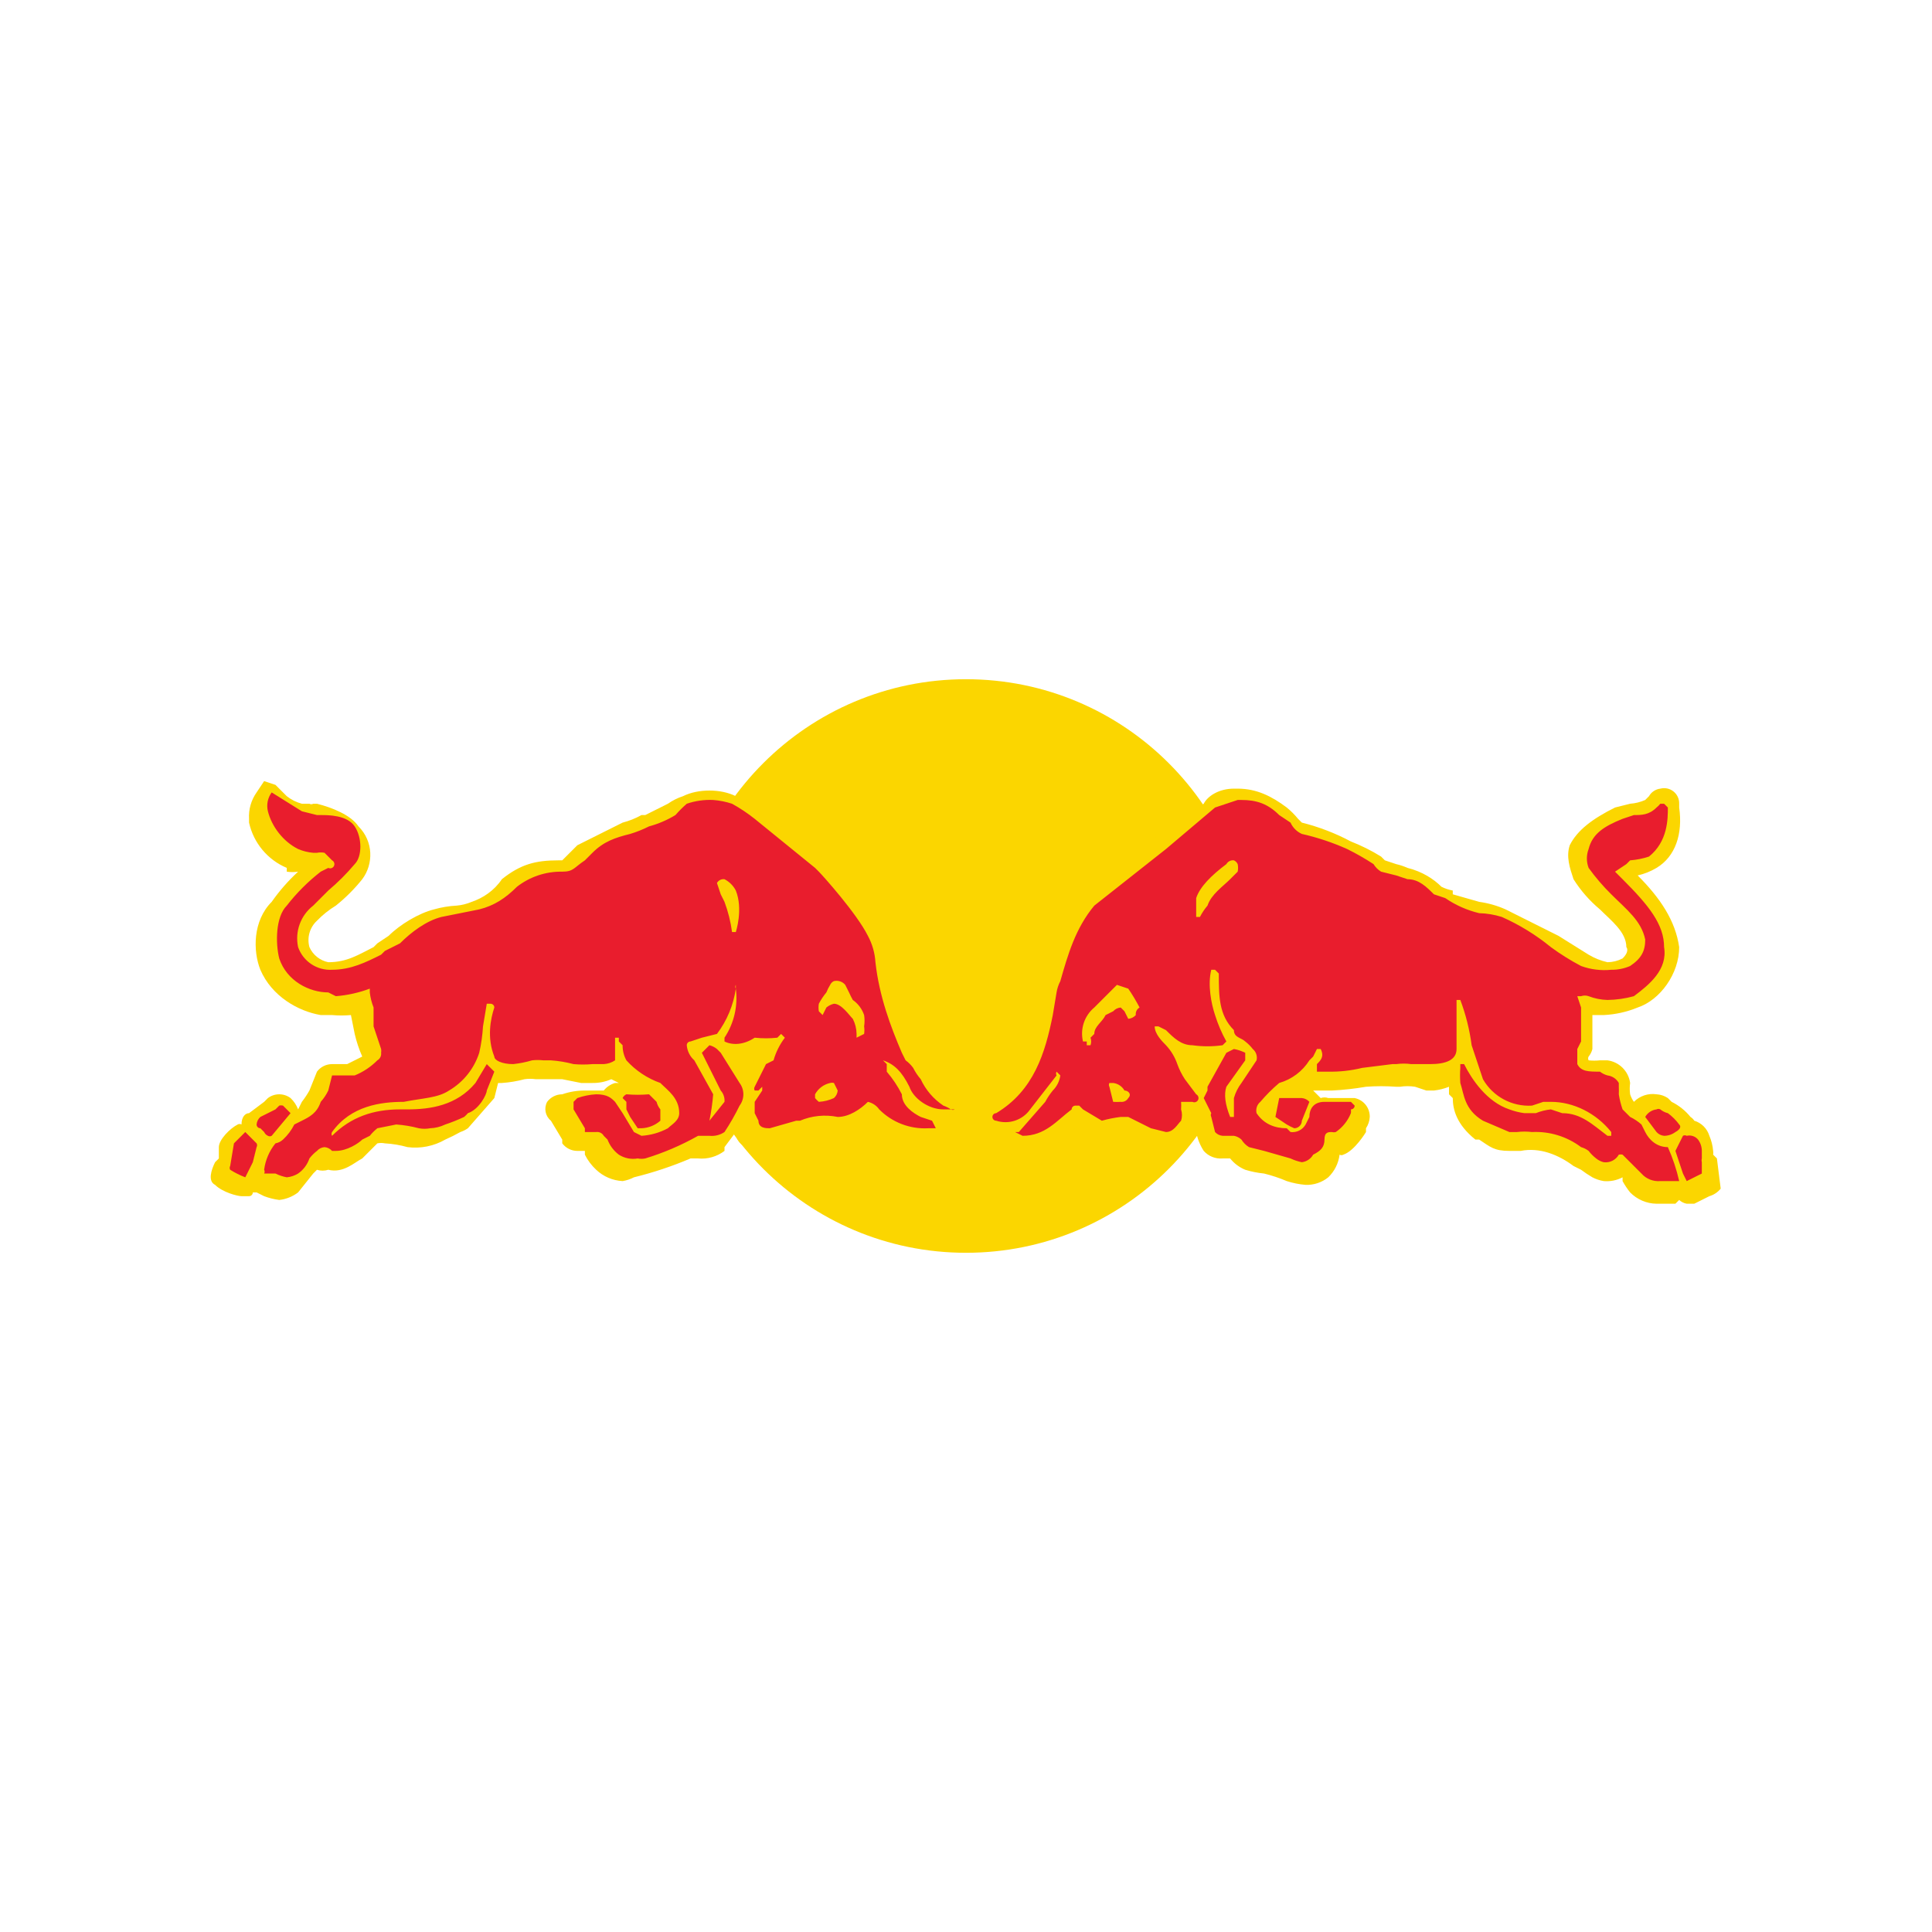
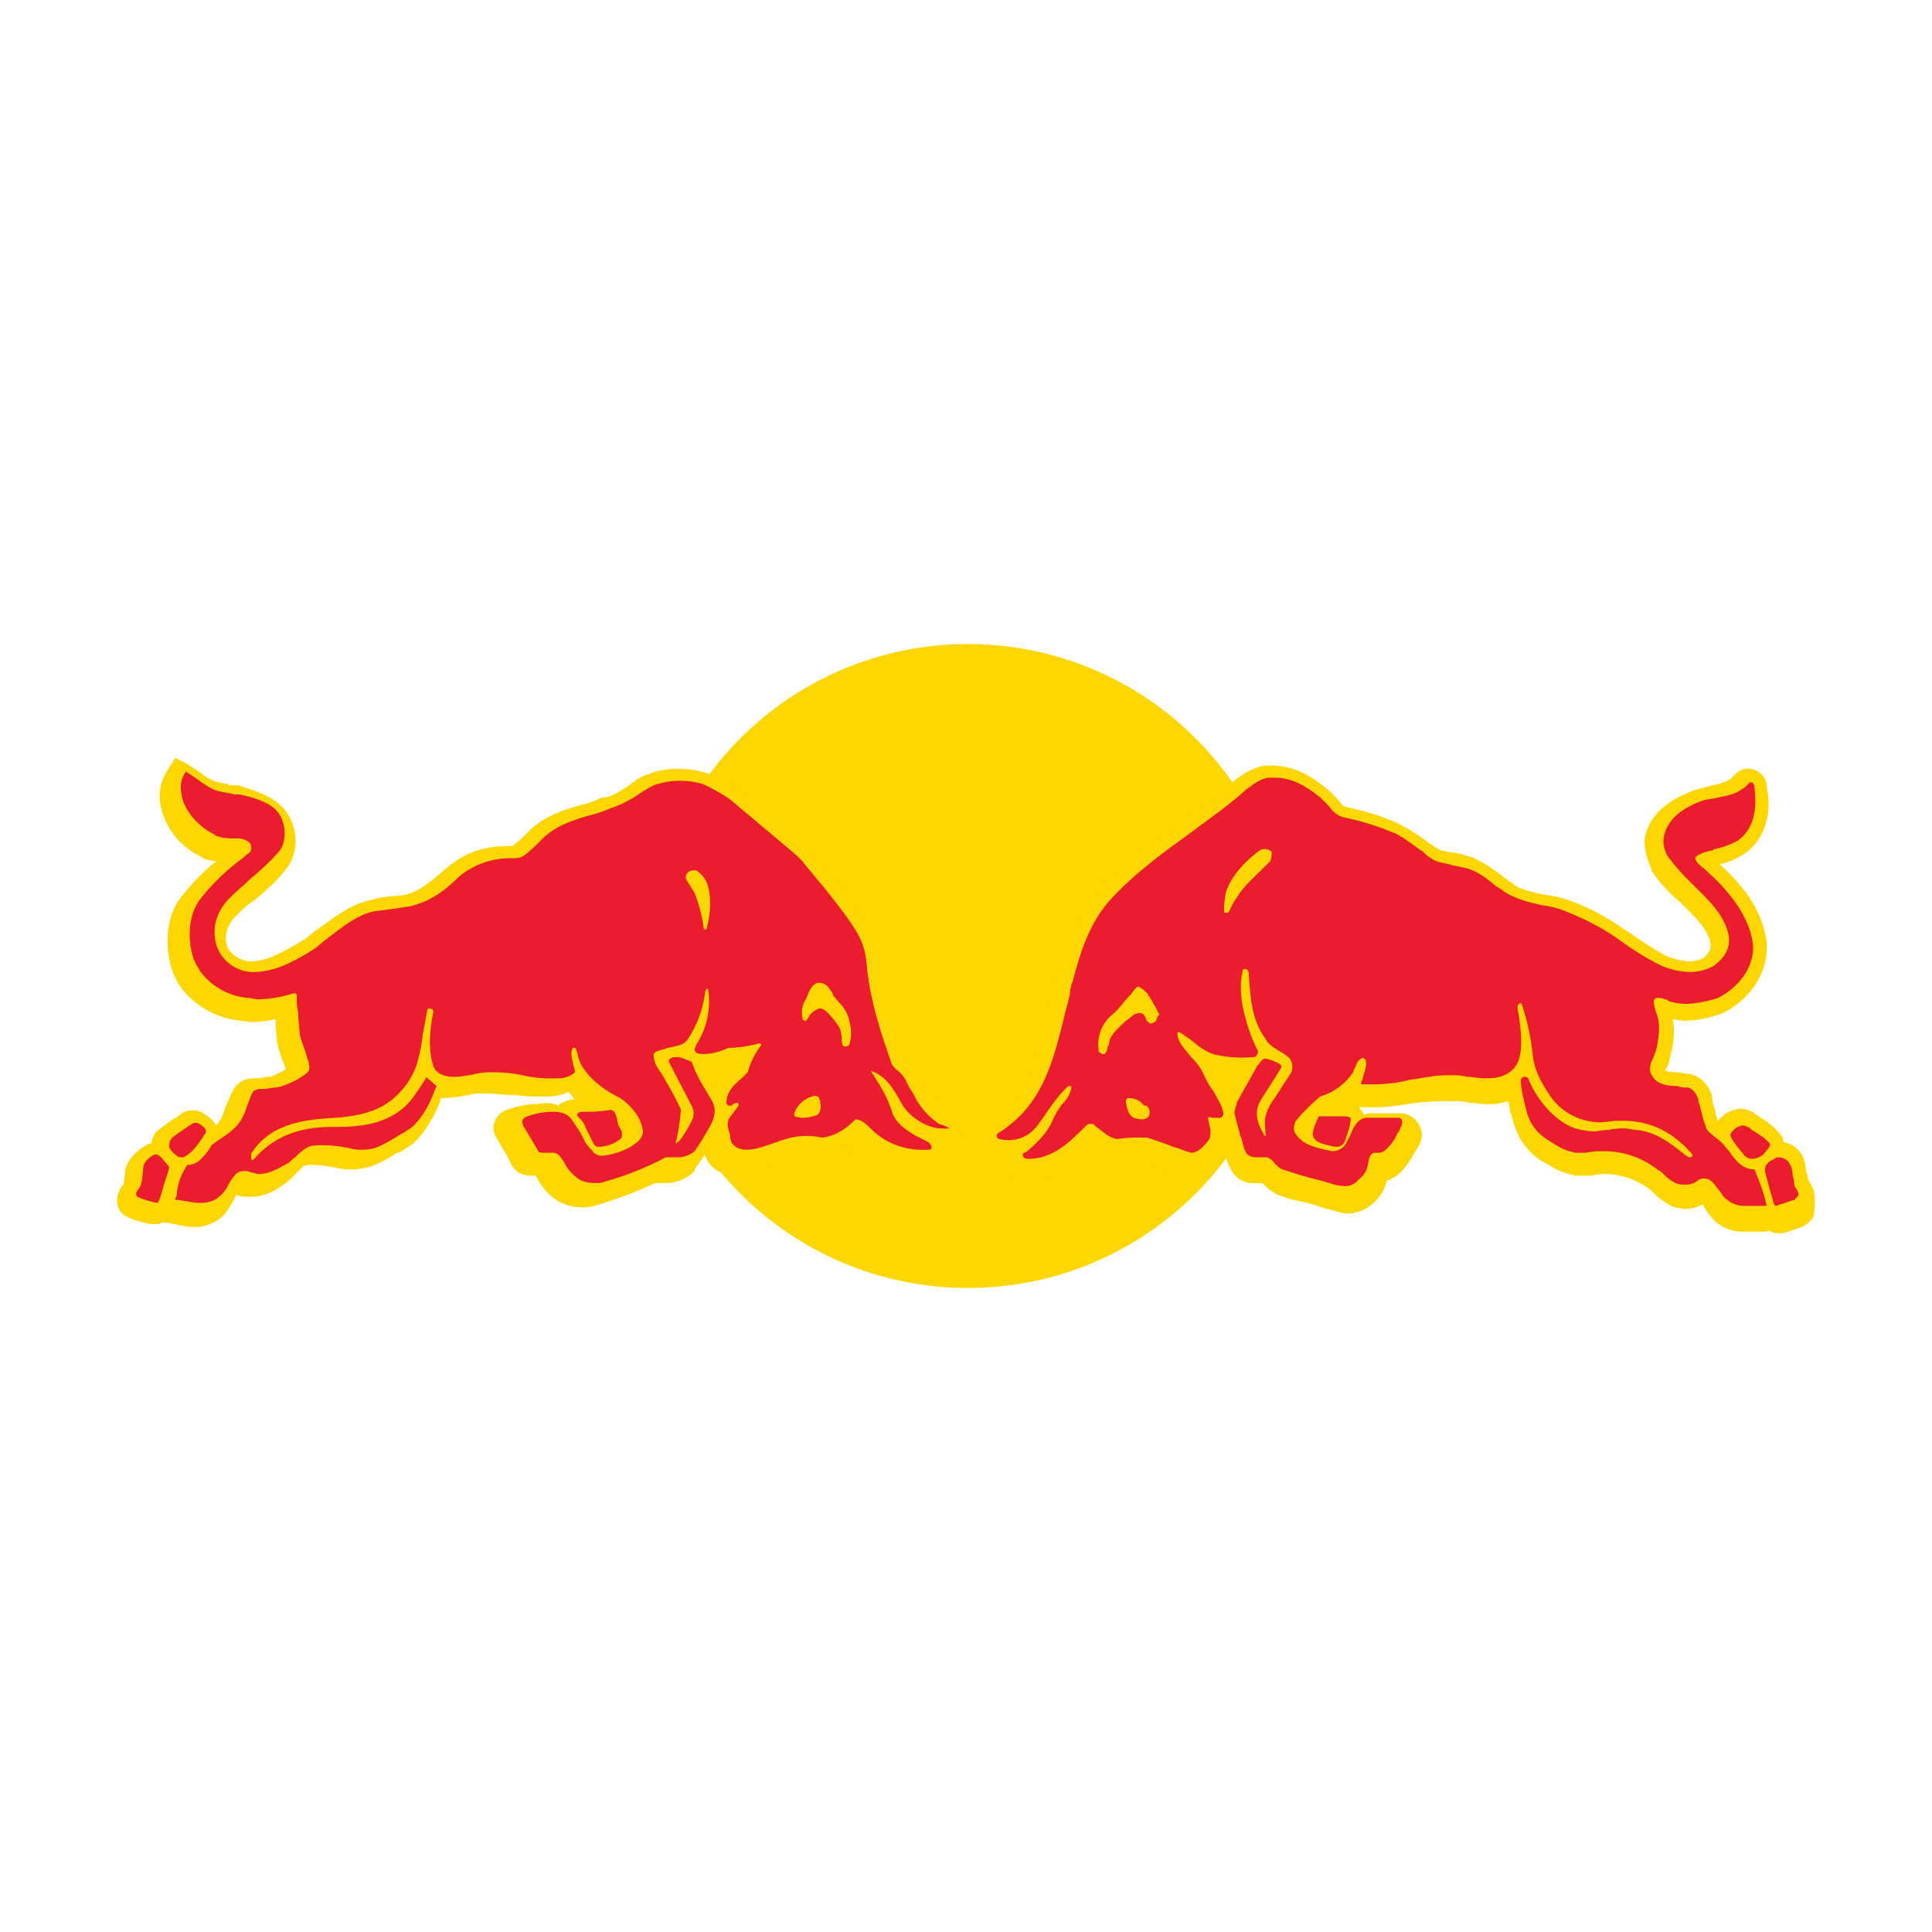
<svg xmlns="http://www.w3.org/2000/svg" width="512" height="512" viewBox="0 0 512 512">
  <defs>
-     <clipPath id="a">
-       <path d="M0 0h512v512H0z" />
+     <clipPath id="b">
+       <rect width="512" height="512" />
    </clipPath>
  </defs>
-   <g clip-path="url(#a)">
-     <path d="M332 256a76 76 0 11-76-76 76 76 0 0176 76" fill="#fbd600" />
-     <g fill="#fbd600">
-       <path d="M455 307l-1-1a3 3 0 000-1 13 13 0 00-1-4 6 6 0 00-4-4 3 3 0 00-1-1 15 15 0 00-5-4l-1-1a6 6 0 00-3-1 7 7 0 00-6 2 7 7 0 01-1-2 11 11 0 010-3 7 7 0 00-6-6h-2a14 14 0 01-3 0 1 1 0 010-1 5 5 0 001-2v-9h3a27 27 0 009-2c6-2 11-9 11-16-1-7-5-13-11-19a17 17 0 005-2c5-3 7-9 6-16v-1a4 4 0 00-5-4 4 4 0 00-3 2l-1 1a12 12 0 01-4 1l-4 1c-6 3-10 6-12 10-1 3 0 6 1 9a34 34 0 007 8c3 3 7 6 7 10 0 0 1 1-1 3a9 9 0 01-4 1 17 17 0 01-5-2l-8-5-14-7a26 26 0 00-7-2l-7-2v-1a11 11 0 01-3-1c-2-2-5-4-9-5a16 16 0 00-3-1l-3-1-1-1a49 49 0 00-8-4 57 57 0 00-13-5l-1-1a21 21 0 00-3-3c-4-3-8-5-13-5h-1c-4 0-7 2-8 4l-13 9-19 16c-6 7-8 15-10 22a10 10 0 00-1 3l-1 6c-3 9-5 18-14 24a5 5 0 00-2 4 6 6 0 003 4 8 8 0 003 1 3 3 0 001 3 5 5 0 004 1c6 0 11-3 15-7 1 1 3 3 5 3h2a18 18 0 016 0l5 2 5 1v1h1c4 0 6-4 7-5v-1l1-1v1a14 14 0 002 5 6 6 0 005 2h2a10 10 0 004 3 26 26 0 005 1 39 39 0 016 2 22 22 0 005 1 9 9 0 006-2 10 10 0 003-6 1 1 0 001 0c3-1 6-6 6-6v-1a6 6 0 001-3 5 5 0 00-4-5h-7a3 3 0 00-2 0l-2-2h5a74 74 0 009-1 55 55 0 018 0h1a13 13 0 014 0l3 1h2a15 15 0 004-1v2l1 1c0 3 1 7 6 11h1c3 2 4 3 8 3h3c5-1 10 1 14 4l2 1a31 31 0 003 2 10 10 0 003 1 9 9 0 005-1v1a20 20 0 002 3 10 10 0 007 3h5l1-1a4 4 0 002 1h2l4-2a6 6 0 003-2l-1-8zm-137-22v-1a21 21 0 01-2-2h4zM254 291l-2-1-5-6-2-3a17 17 0 00-2-2l-1-1c-2-7-5-14-6-23l-2-8-14-17-1-2-17-13v-1a24 24 0 00-7-3c-4-2-10-2-14 0a15 15 0 00-4 2l-6 3h-1a21 21 0 01-5 2l-12 6-2 2-2 2h-1c-6 0-10 1-15 5-2 3-5 5-8 6a13 13 0 01-4 1 27 27 0 00-6 1c-4 1-9 4-12 7l-3 2-1 1c-4 2-7 4-12 4a7 7 0 01-5-4 7 7 0 012-7 25 25 0 015-4 45 45 0 007-7c3-4 3-10-1-14-2-3-7-5-11-6h-1a1 1 0 01-1 0h-2a11 11 0 01-4-2l-3-3-3-1-2 3a11 11 0 00-2 7v1a17 17 0 0010 12v1a10 10 0 003 0 50 50 0 00-7 8c-5 5-5 13-3 18 3 7 10 11 16 12h3a28 28 0 005 0l1 5a34 34 0 002 6l-4 2h-4a5 5 0 00-4 2l-2 5a25 25 0 01-2 3l-1 2a8 8 0 00-2-3 5 5 0 00-6 0l-1 1-4 3c-1 0-2 1-2 3a1 1 0 00-1 0c-2 1-5 4-5 6v3l-1 1c-1 2-2 5 0 6 2 2 6 3 7 3h2a1 1 0 001-1h1l2 1a18 18 0 004 1 10 10 0 005-2l4-5 1-1a5 5 0 003 0c4 1 7-2 9-3l2-2 2-2a5 5 0 012 0 28 28 0 016 1 16 16 0 0010-2 46 46 0 004-2 8 8 0 002-1l7-8 1-4h1a31 31 0 006-1 11 11 0 013 0h7l5 1h3a12 12 0 005-1l2 1h-1a6 6 0 00-3 2h-5a18 18 0 00-6 1 5 5 0 00-4 2 4 4 0 001 5l3 5v1a5 5 0 004 2h2v1a14 14 0 003 4 11 11 0 007 3 10 10 0 003-1 98 98 0 0015-5h2a10 10 0 007-2v-1l3-4v1c1 3 4 4 7 4a20 20 0 008-2h1a14 14 0 018-1h1a16 16 0 008-3 20 20 0 0016 6h2a5 5 0 003-4v-1a1 1 0 001 0 5 5 0 004-4c2-2 2-4 0-5zm-54-10a32 32 0 00-4 4 21 21 0 01-1-3 18 18 0 005-2v1z" />
-     </g>
-     <g fill="#e91d2d">
-       <path d="M65 300l-3 3-1 6a1 1 0 000 1 23 23 0 004 2l2-4 1-4a1 1 0 000-1l-3-3zm5 0a2 2 0 001 1 1 1 0 001 0l5-6-2-2a2 2 0 00-1 0l-1 1-4 2a3 3 0 00-1 2 1 1 0 001 1l1 1zm182-6a9 9 0 00-2-1 17 17 0 01-6-7 15 15 0 01-2-3 9 9 0 00-2-2l-1-2c-3-7-6-15-7-24a17 17 0 00-2-7c-3-6-12-16-13-17l-1-1-16-13a43 43 0 00-6-4 21 21 0 00-5-1 19 19 0 00-7 1 31 31 0 00-3 3 27 27 0 01-7 3 31 31 0 01-5 2c-4 1-7 2-10 5l-2 2c-3 2-3 3-6 3a19 19 0 00-12 4c-3 3-6 5-10 6l-5 1-5 1c-4 1-8 4-11 7l-4 2-1 1c-4 2-8 4-13 4a9 9 0 01-9-6 11 11 0 014-11l4-4a59 59 0 007-7c2-2 2-7 0-10s-7-3-9-3h-1l-4-1-8-5a6 6 0 00-1 5c1 4 4 8 8 10a13 13 0 004 1h1a5 5 0 012 0l2 2a1 1 0 01-1 2l-2 1a51 51 0 00-9 9c-3 3-3 10-2 14 2 6 8 9 13 9l2 1a33 33 0 009-2v1a16 16 0 001 4v5l2 6a3 3 0 010 1 2 2 0 01-1 2 18 18 0 01-6 4h-5-1l-1 4a13 13 0 01-2 3c-1 3-3 4-5 5l-2 1a14 14 0 01-3 4 4 4 0 01-2 1 14 14 0 00-3 7 1 1 0 010 1h3a12 12 0 003 1 7 7 0 003-1 8 8 0 003-4 11 11 0 012-2 3 3 0 012-1 3 3 0 012 1h1c3 0 6-2 7-3l2-1a13 13 0 012-2l5-1a32 32 0 016 1 8 8 0 003 0 10 10 0 004-1 46 46 0 005-2 8 8 0 001-1c3-1 5-5 5-6l2-5-2-2-3 5c-5 6-12 7-18 7h-2c-7 0-13 2-18 7 0 1 0 1 0 0a1 1 0 010-1c5-7 13-8 19-8 5-1 9-1 12-3a18 18 0 008-10 42 42 0 001-7l1-6h1a1 1 0 011 1c-1 3-2 8 0 13 0 1 2 2 5 2a28 28 0 005-1 13 13 0 013 0h2a32 32 0 016 1 28 28 0 005 0h3a6 6 0 003-1v-2-4h1v1l1 1a8 8 0 001 4 22 22 0 009 6c2 2 5 4 5 8 0 2-2 3-3 4a17 17 0 01-7 2l-2-1-3-5-2-3c-1-1-2-2-5-2a18 18 0 00-5 1l-1 1v2l3 5v1h3a2 2 0 012 1l1 1a9 9 0 003 4 7 7 0 005 1 5 5 0 002 0 70 70 0 0014-6h3a6 6 0 004-1 62 62 0 004-7 5 5 0 000-6l-5-8-1-1a5 5 0 00-2-1l-2 2 5 10a4 4 0 011 3l-4 5v1-1a58 58 0 001-7l-5-9a6 6 0 01-2-4 1 1 0 011-1l3-1 4-1a26 26 0 005-12 1 1 0 010-1v1a19 19 0 01-3 13v1c2 1 5 1 8-1a28 28 0 006 0l1-1 1 1a18 18 0 00-3 6l-2 1-3 6a1 1 0 000 1h1l1-1v1l-2 3v3l1 2c0 2 2 2 3 2l7-2h1a17 17 0 0110-1c3 0 6-2 8-4a5 5 0 013 2 17 17 0 0013 5h2l-1-2-3-1c-2-1-5-3-5-6a30 30 0 00-4-6v-2l-1-1c3 1 5 3 7 7 1 3 5 6 9 6h2a1 1 0 001 0h-1zm-57-47h-1a37 37 0 00-2-8l-1-2-1-3a2 2 0 012-1 7 7 0 013 3c2 5 0 11 0 11zm27 42a3 3 0 01-1 2 11 11 0 01-4 1 7 7 0 01-1-1v-1a6 6 0 014-3 2 2 0 011 0l1 2zm7-17a7 7 0 010 2l-2 1v-1a9 9 0 00-1-4c-1-1-3-4-5-4a5 5 0 00-2 1l-1 2-1-1a6 6 0 010-2 17 17 0 012-3 12 12 0 011-2 2 2 0 011-1 3 3 0 013 1l1 2a26 26 0 001 2 8 8 0 013 4 10 10 0 010 3zm-63 22l1 2 2 3h1a8 8 0 005-2v-2-1a5 5 0 01-1-2l-2-2a35 35 0 01-6 0 2 2 0 00-1 1l1 1v2zM451 308a2 2 0 010-1v-2a5 5 0 00-1-3 3 3 0 00-3-1 1 1 0 00-1 0l-2 4 2 6 1 2 4-2v-3zm-6-10a14 14 0 00-3-3 5 5 0 01-2-1 1 1 0 00-1 0 4 4 0 00-3 2l3 4a3 3 0 002 1 5 5 0 003-1s2-1 1-2zm-100-7h-6l-1 5 3 2a15 15 0 002 1 2 2 0 002-2l2-5a3 3 0 00-2-1zm97 13c-3 0-5-2-6-4l-1-2a13 13 0 00-3-2l-2-2a22 22 0 01-1-4 23 23 0 000-2v-1a4 4 0 00-3-2 6 6 0 01-2-1c-3 0-5 0-6-2v-4l1-2v-8-1l-1-3h1a3 3 0 012 0 15 15 0 005 1 28 28 0 007-1c4-3 9-7 8-13 0-6-4-11-11-18l-2-2 3-2 1-1a21 21 0 005-1c5-4 5-10 5-13l-1-1h-1a6 6 0 01-1 1c-2 2-4 2-6 2l-3 1c-5 2-8 4-9 8a7 7 0 000 5 55 55 0 006 7c4 4 8 7 9 12 0 3-1 5-4 7a12 12 0 01-5 1 18 18 0 01-8-1 63 63 0 01-8-5 57 57 0 00-13-8 22 22 0 00-6-1 27 27 0 01-9-4l-3-1c-2-2-4-4-7-4l-3-1-4-1a6 6 0 01-2-2 67 67 0 00-7-4 64 64 0 00-12-4 6 6 0 01-3-3l-3-2c-3-3-6-4-10-4h-1l-6 2-13 11-19 15c-5 6-7 13-9 20a10 10 0 00-1 3l-1 6c-2 10-5 20-15 26a1 1 0 000 2 8 8 0 009-3l7-9a1 1 0 010-1l1 1a7 7 0 01-2 4 19 19 0 00-2 3l-7 8h-1l2 1c6 0 9-4 13-7a1 1 0 011-1h1l1 1 5 3a33 33 0 015-1h2l6 3 4 1c2 0 3-2 4-3a5 5 0 000-3 15 15 0 000-2h3a1 1 0 001-2l-3-4a19 19 0 01-2-4 14 14 0 00-3-5c-1-1-3-3-3-5h1l2 1c2 2 4 4 7 4a29 29 0 008 0l1-1a37 37 0 01-3-7c-1-3-2-8-1-12h1l1 1c0 6 0 11 4 15 0 2 2 2 3 3a11 11 0 012 2 3 3 0 011 3l-4 6a12 12 0 00-2 4v5h-1q-2-5-1-8l5-7v-2a11 11 0 00-3-1l-2 1-5 9v1l-1 2 2 4a1 1 0 000 1l1 4a3 3 0 002 1h3a4 4 0 012 1 6 6 0 002 2l4 1 7 2a13 13 0 003 1 4 4 0 003-2c2-1 3-2 3-4s1-2 2-2a2 2 0 001 0 11 11 0 004-5 3 3 0 000-1 1 1 0 001-1l-1-1h-7c-3 0-4 2-4 4l-1 2a4 4 0 01-4 2l-1-1c-3 0-6-1-8-4a3 3 0 011-3 43 43 0 015-5 14 14 0 008-6l1-1 1-2h1c1 2 0 3-1 4v2h3a35 35 0 009-1l8-1h1a15 15 0 014 0h5c4 0 7-1 7-4v-12-1h1a54 54 0 013 12l3 9a14 14 0 0013 7l3-1h2c6 0 12 3 16 8v1h-1c-4-3-7-6-12-6l-3-1a15 15 0 00-4 1h-3a18 18 0 01-4-1c-6-2-10-8-12-12h-1v1a26 26 0 000 4c1 3 1 7 6 10l7 3h2a17 17 0 014 0 20 20 0 0113 4 6 6 0 012 1 11 11 0 002 2 5 5 0 002 1 4 4 0 004-2 2 2 0 011 0l3 3 2 2a6 6 0 005 2h5a48 48 0 00-3-9zm-143-13a2 2 0 01-2 1 16 16 0 01-2 0l-1-4a1 1 0 010-1h1a4 4 0 013 2c1 0 2 1 1 2zm2-22a3 3 0 01-2 1l-1-2-1-1a3 3 0 00-2 1l-2 1c-1 2-3 3-3 5l-1 1a3 3 0 010 2h-1v-1h-1a9 9 0 013-9l4-4 2-2 3 1a49 49 0 013 5 2 2 0 00-1 2zm27-38l-2 2c-2 2-5 4-6 7a15 15 0 00-2 3h-1v-5c1-3 4-6 8-9a2 2 0 012-1 2 2 0 011 1 5 5 0 010 2z" />
+   <g id="a" clip-path="url(#b)">
+     <g transform="translate(-129.061 118.284)">
+       <g transform="translate(160.061 52.4)">
+         <path d="M365.533,137.716A85.316,85.316,0,1,1,280.216,52.4a85.316,85.316,0,0,1,85.316,85.316" transform="translate(-54.697 -52.4)" fill="#fbd600" />
+         <g transform="translate(0 30.183)">
+           <path d="M436.932,170.667h0c0-.4-.4-.4-.4-.8a3.042,3.042,0,0,0-.4-1.61h0a14.3,14.3,0,0,0-.8-4.024,6.85,6.85,0,0,0-5.232-4.024,3.074,3.074,0,0,0-.8-2.012,17.038,17.038,0,0,0-5.232-4.427c-.4-.4-.8-.8-1.207-.8l-.4-.4a6.491,6.491,0,0,0-3.622-1.207,7.642,7.642,0,0,0-6.036,3.22,7.461,7.461,0,0,1-.8-2.817,12.441,12.441,0,0,1-.8-3.22h0v-.4c-.4-1.61-2.012-5.232-6.037-6.037-1.207,0-2.415-.4-3.219-.4a15.226,15.226,0,0,1-3.219-.4,1.246,1.246,0,0,1,.4-.8,5.72,5.72,0,0,0,.8-2.415c.8-2.817,1.61-6.841.8-10.463.8,0,2.012.4,3.219.4A29.854,29.854,0,0,0,413.994,126h0c6.036-2.817,12.073-9.658,11.671-18.11v-.4c-.8-7.244-4.829-14.085-12.476-20.927a18.972,18.972,0,0,0,6.037-2.415c5.634-3.622,8.049-10.463,6.439-18.11v-.4a5.016,5.016,0,0,0-4.829-4.427,4.57,4.57,0,0,0-3.219,1.207l-.4.4-1.207,1.207a13.577,13.577,0,0,1-4.829,1.61c-1.207.4-2.817.8-4.427,1.207-6.841,2.415-11.268,6.037-12.878,10.866-1.207,2.817-.4,6.439,1.207,10.061v.4a38.3,38.3,0,0,0,7.646,8.451c3.622,3.622,7.244,6.841,8.049,10.866,0,.8.4,2.012-2.012,4.024a9.611,9.611,0,0,1-3.622.8,18.942,18.942,0,0,1-6.439-1.61h0c-2.817-1.61-6.037-3.622-8.854-5.634-4.829-3.22-9.658-6.439-15.293-8.451a29.519,29.519,0,0,0-8.049-2.012c-3.219-.8-6.036-1.207-8.049-2.817l-.4-.4a12.231,12.231,0,0,1-2.817-2.012c-2.817-2.012-6.037-4.427-9.658-5.232a17.71,17.71,0,0,0-4.024-.8c-1.61-.4-2.415-.4-2.817-.8-.8-.4-1.207-.8-2.012-1.207h0a55.279,55.279,0,0,0-8.049-5.232c-4.829-2.415-9.658-3.622-14.89-4.829-.4,0-.8-.8-1.61-1.61a23.852,23.852,0,0,0-3.22-3.219c-4.024-3.219-8.451-6.037-14.488-6.037h-1.61c-3.622.4-6.841,2.817-8.854,4.427-4.427,4.024-9.256,7.244-14.085,10.866-7.244,5.232-14.89,10.866-21.329,18.11-6.841,7.244-9.256,16.1-11.671,23.744a11.751,11.751,0,0,0-.8,3.622c-.4,2.012-1.207,4.427-1.61,6.439-2.817,10.866-5.232,21.329-15.293,27.768A5.737,5.737,0,0,0,216.8,160.2a6.231,6.231,0,0,0,3.22,4.427,8.658,8.658,0,0,0,4.024.8,3.654,3.654,0,0,0,1.207,2.817,5.741,5.741,0,0,0,4.427,2.012h0c6.841,0,12.073-4.024,16.1-8.049,1.61,1.207,3.622,2.817,6.037,3.22h1.61a20.174,20.174,0,0,1,6.841-.4c2.012.8,4.024,1.61,6.439,2.415,1.61.4,3.219,1.207,4.829,1.61l.8.4h.8c4.427,0,7.244-4.024,8.049-5.634v-.8c0-.4.4-.8.4-1.207h0l.4.8a15.88,15.88,0,0,0,2.415,6.037,6.489,6.489,0,0,0,5.232,2.415h2.415l.4.4a11.489,11.489,0,0,0,4.024,2.817,29.643,29.643,0,0,0,5.634,1.61,43.974,43.974,0,0,1,6.841,2.012h.4c1.61.4,3.622,1.207,5.232,1.207a10.377,10.377,0,0,0,6.439-2.415,11.465,11.465,0,0,0,4.024-6.439,1.479,1.479,0,0,0,1.207-.4c3.219-1.207,6.036-6.841,6.036-6.841.4-.4.4-.8.8-1.207a6.491,6.491,0,0,0,1.207-3.622,6.009,6.009,0,0,0-5.232-5.634h-8.049a3.628,3.628,0,0,0-2.012.4h0c-.4-.4-.8-1.61-1.61-2.012h5.232c3.622,0,7.244-.8,10.463-1.207a62.313,62.313,0,0,1,8.854-.4h.8a15.1,15.1,0,0,1,4.024.4c1.207,0,2.817.4,4.427.4h1.61a17.117,17.117,0,0,0,4.427-.8c0,.8.4,1.61.4,2.817l.4.8c.8,3.219,2.012,8.049,7.646,12.073l.8.4c2.817,1.61,4.427,2.817,8.451,3.622h4.427c5.232-1.207,10.866.4,15.293,3.622l.4.4,1.207,1.207a34.8,34.8,0,0,0,4.024,2.817,11.75,11.75,0,0,0,3.622.8h0a10.225,10.225,0,0,0,4.829-1.207h0c0,.4.4.4.4.8a22.114,22.114,0,0,0,2.817,3.622,10.687,10.687,0,0,0,7.646,2.817h5.232c.8,0,1.207,0,1.207-.4a4.958,4.958,0,0,0,2.817.8h1.207l4.829-1.61a7.158,7.158,0,0,0,3.219-2.817c.8-5.634,0-7.646-1.207-9.256ZM283.6,146.521l-.4-.4c0-.4-.4-.4-.4-.8a23.081,23.081,0,0,1-1.61-2.817c1.61,0,2.817.4,4.427.4Z" transform="translate(11.536 -58.388)" fill="#fbd600" />
+           <path d="M382.764,154.472l-2.415-1.207c-2.012-1.207-3.622-3.622-5.232-6.439L372.7,143.2a18.594,18.594,0,0,0-2.817-2.817l-.4-.4c-2.817-7.646-5.634-16.5-6.439-25.756,0-2.415-1.61-6.439-3.219-9.256h0c-4.427-7.244-14.488-18.914-15.293-19.719l-1.207-1.207-.4-.4-18.11-14.89-.4-.4a27.3,27.3,0,0,0-8.049-4.427c-4.829-1.61-11.268-1.61-15.695.4h-.4a16.619,16.619,0,0,0-4.427,2.817c-2.012,1.207-4.024,2.817-6.439,3.219h-.8a23.268,23.268,0,0,1-5.634,2.012c-4.427,1.207-9.256,2.817-13.28,6.439l-2.415,2.415c-.8.8-2.012,1.61-2.415,2.012h-.8c-6.841,0-11.671,1.61-16.9,6.037h0c-3.219,2.817-6.036,5.232-9.256,6.439a15.01,15.01,0,0,1-4.829.8h0a30.5,30.5,0,0,0-6.439,1.207c-5.232,1.207-10.061,5.232-14.085,8.049-1.61,1.207-2.817,2.415-3.219,2.415-.4.4-.8.4-1.207.8-4.427,2.415-8.049,4.829-12.878,4.829h-.4c-2.415-.4-4.829-2.012-5.634-4.024-.8-2.817,0-5.634,2.415-8.049a27.707,27.707,0,0,1,5.232-4.427c3.219-2.817,6.036-5.232,8.049-8.049,3.622-4.427,3.219-11.671-.8-16.1-2.817-3.219-8.049-4.829-12.073-6.037H190.4a1.478,1.478,0,0,1-1.207-.4c-.8,0-1.61-.4-2.415-.4a12.089,12.089,0,0,1-4.427-2.415l-3.622-2.415-3.22-1.61L173.5,63.119a12.128,12.128,0,0,0-2.012,8.451v.4a19.3,19.3,0,0,0,10.866,14.085h0a.394.394,0,0,1,.4.4,11.75,11.75,0,0,0,3.622.8,55.92,55.92,0,0,0-8.451,8.451c-5.232,5.634-5.232,14.488-3.219,20.524,2.817,8.049,10.866,12.475,17.707,13.28,1.207,0,2.415.4,3.622.4a31.067,31.067,0,0,0,6.037-.8h0c0,2.817.4,4.829.4,6.037a38.244,38.244,0,0,0,2.415,7.244h0c-1.61.8-3.622,2.012-4.427,2.012-1.207,0-2.415.4-3.22.4h-1.61a5.993,5.993,0,0,0-3.622,1.61c-1.207,1.207-2.012,3.219-3.219,6.037a27.726,27.726,0,0,1-1.207,3.219c-.4.4-.8,1.207-1.207,1.61a9.3,9.3,0,0,0-2.817-2.817h0a5.45,5.45,0,0,0-6.841,0c-.4.4-.8.4-.8.8h-.4c-1.207.8-2.817,2.012-4.427,3.219-1.207.8-1.61,2.012-2.012,3.622a1.478,1.478,0,0,0-1.207.4c-2.415,1.207-5.232,4.024-5.634,6.841,0,1.207-.4,2.817-.4,3.622l-.4.4c-1.61,2.012-2.012,5.232,0,7.244,1.61,1.61,6.841,2.817,8.049,2.817h1.61a1.405,1.405,0,0,0,.8-.4h1.207c.8,0,1.61.4,2.415.4a20.2,20.2,0,0,0,4.829.8,11.14,11.14,0,0,0,5.232-1.207c2.817-1.207,4.024-3.622,5.232-5.634.4-.4.4-1.207.8-1.61h.4a5.968,5.968,0,0,0,2.817.4c4.427.4,8.451-2.415,10.463-4.024.8-.8,1.61-1.207,2.012-2.012.8-.8,1.61-1.207,2.012-2.012a5.967,5.967,0,0,1,2.817-.4,31.066,31.066,0,0,1,6.036.8,17.662,17.662,0,0,0,11.268-1.207,51.323,51.323,0,0,0,4.829-2.817h.4a8.8,8.8,0,0,0,2.012-1.207c3.219-1.61,5.634-5.634,7.244-8.451.8-1.61,2.012-4.024,2.012-4.829h.8a35.223,35.223,0,0,0,6.439-.8,12.415,12.415,0,0,1,3.622-.4h1.207c2.012,0,4.829.4,6.841.4,1.61,0,2.817.4,5.232.4H273.7a13.439,13.439,0,0,0,6.036-1.207c.4.4,1.207,1.61,1.61,2.012h-.4a7.15,7.15,0,0,0-4.024,1.61c-1.207-.8-3.622-.8-5.634-.4a20.44,20.44,0,0,0-6.841,1.207,5.817,5.817,0,0,0-4.024,2.817,4.949,4.949,0,0,0,.4,5.232c1.207,2.012,2.415,4.024,3.622,6.439l.4.8a5.441,5.441,0,0,0,4.829,2.415h1.207a.394.394,0,0,0,.4.4,15.251,15.251,0,0,0,4.024,5.232,12.7,12.7,0,0,0,7.646,2.817,11.142,11.142,0,0,0,3.622-.4,110.257,110.257,0,0,0,16.1-6.037h2.415a10.687,10.687,0,0,0,7.646-2.817l.4-.4v-.4c.8-1.207,2.012-2.817,2.817-4.024v.4h0c1.207,3.622,4.829,5.232,8.049,5.232h0c3.622,0,6.439-1.207,9.256-2.415h0c.4,0,.8-.4,1.207-.4h.4a15.637,15.637,0,0,1,8.854-.4h.8a17.693,17.693,0,0,0,9.256-4.024,22.782,22.782,0,0,0,17.3,7.244h2.415c2.415-.4,3.622-2.415,4.024-4.427v-1.207a1.478,1.478,0,0,0,1.207-.4,5.156,5.156,0,0,0,4.024-4.427c2.817-2.817,2.012-4.829,0-5.634ZM322.4,142.8a1.405,1.405,0,0,1-.8.4,36.284,36.284,0,0,0-3.622,4.024,23.72,23.72,0,0,1-1.61-3.219,19.923,19.923,0,0,0,5.232-1.61c.8.4.8,0,.8.4Z" transform="translate(-160.061 -59.9)" fill="#fbd600" />
+         </g>
+         <g transform="translate(5.085 33.805)">
+           <path d="M166.456,162.214h0c-1.61.4-3.219,2.415-3.219,3.22-.4,4.427-.4,4.829-1.61,6.439a1.224,1.224,0,0,0,0,1.61,26.029,26.029,0,0,0,5.232,1.61h0c.4,0,.8-1.207,1.61-4.024.4-1.61,1.207-3.622,1.61-5.232a1.246,1.246,0,0,0-.4-.8c-.8-.8-2.012-2.817-3.22-2.817Zm5.232,0a2.091,2.091,0,0,0,1.61.8,1.478,1.478,0,0,0,1.207-.4c2.415-1.207,4.829-5.634,5.232-6.037.4-.8-.4-1.61-1.61-2.415h0a1.8,1.8,0,0,0-2.012,0c-.4.4-.8.4-1.207.8-1.207.8-2.415,1.61-4.024,2.817a3.074,3.074,0,0,0-.8,2.012,1.478,1.478,0,0,0,.4,1.207s.8,1.207,1.207,1.207Zm205.242-6.841a10.471,10.471,0,0,0-2.817-1.207,18.9,18.9,0,0,1-6.841-8.049,16.313,16.313,0,0,1-2.012-3.622,10.671,10.671,0,0,0-2.012-2.415c-.8-.4-1.207-1.207-1.61-1.61-2.817-8.049-6.036-17.3-6.841-27.768a19.176,19.176,0,0,0-2.415-7.244c-4.024-6.841-14.085-18.11-14.488-18.914l-1.207-1.207-.4-.4-17.707-14.89a47.814,47.814,0,0,0-7.244-4.024,23.752,23.752,0,0,0-5.634-.8,21.048,21.048,0,0,0-7.244,1.207,35.4,35.4,0,0,0-4.024,2.415,30.472,30.472,0,0,1-7.244,3.622,35.415,35.415,0,0,1-6.037,2.012c-4.024,1.207-8.049,2.415-11.671,5.634l-2.415,2.415c-3.22,2.817-3.22,3.22-6.037,3.22a21.374,21.374,0,0,0-14.085,4.829c-3.219,3.219-6.841,6.037-10.866,7.244-1.61.8-3.622.8-5.634,1.207-2.817.4-3.219.4-6.037.8-4.427.8-8.854,4.427-12.476,7.244-1.207.8-2.817,2.415-3.622,2.817-.4.4-.8.4-1.207.8-4.829,2.817-9.256,5.232-14.89,5.232h-.4a10.425,10.425,0,0,1-9.256-7.244c-1.207-4.427,0-8.854,3.622-12.475,1.61-1.61,3.622-3.219,5.232-4.829a66.789,66.789,0,0,0,7.646-7.244c2.415-2.817,2.012-8.049-.4-10.866s-8.049-4.024-10.061-4.427h-1.207c-1.207-.4-2.415-.4-4.024-.8-3.22-.8-6.037-3.622-8.854-5.232a6.984,6.984,0,0,0-1.207,5.634c.4,4.427,4.427,8.854,8.451,10.866a.394.394,0,0,1,.4.4,14.3,14.3,0,0,0,4.024.8h1.61a5.1,5.1,0,0,1,2.415.4c.8.4,1.61.8,1.61,2.012a1.607,1.607,0,0,1-.8,1.61c-.8.4-1.207,1.207-2.012,1.61A57.184,57.184,0,0,0,178.932,93.8c-4.024,4.427-4.024,11.671-2.415,16.5,2.415,6.439,8.854,10.061,14.488,10.463.8,0,2.012.4,2.817.4a37.246,37.246,0,0,0,9.256-1.61h.4s.4,0,.4.8a18.045,18.045,0,0,0,.4,4.427c0,2.415.4,4.427.4,5.634.4,2.012,1.61,4.427,2.012,6.439a3.042,3.042,0,0,1,.4,1.61,1.935,1.935,0,0,1-.8,2.415,20.467,20.467,0,0,1-7.646,3.622c-1.207,0-2.817.4-3.622.4h-1.207c-.4,0-.8.4-1.207.4-.8.8-1.207,2.415-2.012,4.427a14.3,14.3,0,0,1-1.61,3.622c-1.61,2.415-3.622,3.622-6.036,5.232-.4.4-1.207.8-1.61,1.207h0a15.757,15.757,0,0,1-3.22,4.024,4.569,4.569,0,0,1-3.219,1.207h0a15.935,15.935,0,0,0-2.817,7.646,1.478,1.478,0,0,1-.4,1.207v.4h.4c.8,0,2.012.4,2.817.4a13.691,13.691,0,0,0,4.024.4,7.581,7.581,0,0,0,3.219-.8,8.809,8.809,0,0,0,3.622-4.024,12.23,12.23,0,0,1,2.012-2.817,3.074,3.074,0,0,1,2.012-.8,3.628,3.628,0,0,1,2.012.4c.8,0,1.207.4,2.012.4,3.219,0,6.036-2.012,7.646-2.817.8-.4,1.207-1.207,2.012-1.61A15.034,15.034,0,0,1,206.3,160.6c1.207-.8,2.817-.8,4.829-.8a35.445,35.445,0,0,1,6.841.8,8.86,8.86,0,0,0,3.219.4,11.14,11.14,0,0,0,5.232-1.207,51.316,51.316,0,0,0,4.829-2.817,8.8,8.8,0,0,0,2.012-1.207c2.415-1.207,4.829-5.232,5.634-6.841s2.012-4.829,2.012-4.829h0l-2.817-2.415v.4s-2.012,3.219-3.219,4.829c-5.232,7.244-13.683,8.049-20.524,8.049h-1.61c-8.451,0-15.293,2.817-20.122,8.451-.4.4-.8.4-.8,0v-.8a1.478,1.478,0,0,1,.4-1.207c5.232-7.646,14.488-8.451,21.732-8.854,5.232-.4,9.256-1.207,12.878-3.219a20.642,20.642,0,0,0,8.854-10.866,47.477,47.477,0,0,0,1.61-8.049c.4-2.012.8-4.427,1.207-6.439a.394.394,0,0,1,.4-.4h.4a.866.866,0,0,1,.8.8c-.8,4.024-1.61,9.658,0,14.488.8,2.012,2.817,2.817,5.634,2.817a31.567,31.567,0,0,0,5.634-.8,15.1,15.1,0,0,1,4.024-.4H257a35.439,35.439,0,0,1,6.841.8,31.067,31.067,0,0,0,6.037.8H273.1a6.8,6.8,0,0,0,4.024-1.207c.8-.4.4-1.207,0-2.415h0v-.4c-.4-1.207-.8-3.219,0-4.024h.4a.394.394,0,0,1,.4.4c0,.4.4.8.4,1.207a8.933,8.933,0,0,0,2.012,4.427c2.012,2.817,5.232,5.232,9.256,7.244,2.415,1.61,5.634,4.829,6.036,8.854,0,2.012-2.012,3.22-3.219,4.024a18.811,18.811,0,0,1-7.646,2.415c-1.207,0-2.415-.8-2.415-1.207-2.012-2.012-2.012-2.415-3.219-4.829l-2.415-3.622c-1.207-1.61-2.817-2.012-5.232-2.012a20.013,20.013,0,0,0-6.439,1.207c-.4,0-.8.4-1.207.8s0,1.207,0,1.61l3.622,6.037.4.8c.4.4.8.4,1.61.4h2.012a2.365,2.365,0,0,1,2.012.8c.4.4.8,1.207,1.207,1.61a10.219,10.219,0,0,0,3.219,4.024c1.207,1.207,3.22,1.61,5.232,1.61a5.1,5.1,0,0,0,2.415-.4,79.11,79.11,0,0,0,16.1-6.439h2.817a7.026,7.026,0,0,0,4.829-1.61,69.991,69.991,0,0,0,4.427-7.244c1.207-2.415,1.207-4.427,0-6.439-3.219-5.232-4.024-6.841-5.232-10.061h0c-.4,0-.8-.4-1.207-.4a5.816,5.816,0,0,0-2.817-.8h0c-1.207,0-2.012.4-2.012,1.207h0l6.037,11.671a4.276,4.276,0,0,1,.4,3.219c-.4,1.207-3.219,6.037-4.024,6.439a.394.394,0,0,0-.4.4s-.4,0,0-.8a65.212,65.212,0,0,0,1.207-8.049c-.4-1.61-5.232-10.061-5.634-10.463h0a7.151,7.151,0,0,1-1.61-4.024,1.285,1.285,0,0,1,1.207-1.207c.8-.4,1.61-.4,2.415-.8,2.012-.4,4.427-.8,5.232-2.012a28.755,28.755,0,0,0,4.829-12.878,1.405,1.405,0,0,1,.4-.8.394.394,0,0,1,.4.4,20.937,20.937,0,0,1-3.22,14.488c0,.4-.4.8-.4,1.207a1.405,1.405,0,0,0,.4.8c1.207.8,5.232.4,8.451-1.207a31.278,31.278,0,0,0,6.439-.8c.8,0,1.207-.4,2.012-.4a.394.394,0,0,1,.4.4,20.428,20.428,0,0,0-3.622,7.244l-1.61,1.61c-2.012,1.61-4.024,3.622-4.024,6.439a.788.788,0,0,0,.8.8c.4,0,.8,0,.8-.4.4,0,.8-.4,1.207-.4s.4.4.4.8l-2.415,3.22c-.8,1.207-.4,2.817,0,4.024.4.8,0,1.207.4,2.012.4,1.61,2.415,2.415,4.024,2.415,2.817,0,5.634-1.207,8.049-2.012.4,0,.8-.4,1.207-.4a18.835,18.835,0,0,1,10.866-.8c3.622-.4,6.439-2.415,8.854-4.829,1.207,0,2.415.8,3.622,2.012a19.131,19.131,0,0,0,14.488,6.037H371.3c.8,0,.8-.4.8-.8s-.4-.8-.8-1.207l-3.219-1.61c-2.817-1.61-5.634-3.622-6.439-6.439a33.747,33.747,0,0,0-3.622-7.646c-.4-.4-.4-.8-.8-1.207-.4-.8-.8-1.207-1.207-2.012h0c3.622,1.207,5.634,4.024,8.049,8.451,1.61,3.22,6.439,6.841,10.866,6.841h2.012a1.405,1.405,0,0,0,.4-.8c-.4,1.207-.4.8-.4.8Zm-64.39-53.121a.4.4,0,0,1-.8,0,41.072,41.072,0,0,0-2.415-9.256c-.4-.8-.8-1.207-1.207-2.012-.8-1.207-1.61-2.012-.8-3.219a2.091,2.091,0,0,1,1.61-.8h.8a7.635,7.635,0,0,1,2.817,3.219c2.012,5.232,0,12.073,0,12.073Zm30.183,47.487a3.143,3.143,0,0,1-.8,2.012,11.907,11.907,0,0,1-4.024.8,8.186,8.186,0,0,1-2.012-.4c-.4-.4,0-1.207,0-1.207a7.173,7.173,0,0,1,4.427-4.024,1.943,1.943,0,0,1,1.61,0c.8.4.8,2.415.8,2.817Zm8.049-18.914a8.186,8.186,0,0,1-.4,2.012c0,.4-.4.8-1.207.8s-.8-1.207-.8-1.207,0-2.817-.8-4.024-3.622-5.232-5.232-4.829a6.122,6.122,0,0,0-2.415,1.61c-.8,1.207-.8,1.61-1.207,1.61s-.8,0-.8-.8a6.354,6.354,0,0,1,0-2.817c.4-1.61.8-1.61,1.207-2.817a13.23,13.23,0,0,1,1.207-2.415,2.6,2.6,0,0,1,2.012-1.207,3.132,3.132,0,0,1,2.415,1.207c1.207,1.61,1.207,1.61,1.207,2.012a29.645,29.645,0,0,0,2.012,2.415,9.153,9.153,0,0,1,2.415,4.829,11.142,11.142,0,0,1,.4,3.622ZM280.345,154.97l1.207,2.415c.8,1.61,1.207,2.817,2.012,2.817h.8a9.476,9.476,0,0,0,5.232-2.012c.8-.8.4-1.207.4-2.012,0-.4-.4-.4-.4-.8a5.72,5.72,0,0,1-.8-2.415c-.4-1.61-.8-2.817-2.415-2.415a39.048,39.048,0,0,1-6.841.4,1.987,1.987,0,0,0-1.207.4c-.4.8.4,1.207,1.207,2.012C279.943,154.165,280.345,154.568,280.345,154.97Z" transform="translate(-161.325 -60.8)" fill="#e91d2d" />
+           <path d="M429.708,169.858a2.419,2.419,0,0,1-.4-1.61c0-.8-.4-1.207-.4-2.012a5.817,5.817,0,0,0-.8-2.817,3.388,3.388,0,0,0-2.817-1.61,1.478,1.478,0,0,0-1.207.4c-1.61.8-2.817,1.61-2.415,3.622.8,2.817,1.207,4.829,2.012,7.244,0,.4.4,1.61.8,1.61h0l4.829-1.61a.394.394,0,0,0,.4-.4c1.207-.8.8-1.61,0-2.817Zm-6.841-11.671c-.8-1.207-2.817-2.415-4.024-3.219a5.554,5.554,0,0,1-1.61-1.207h-.4a1.478,1.478,0,0,0-1.207-.4,4.292,4.292,0,0,0-3.219,2.415c0,.8,1.207,2.415,2.817,4.427l.4.4a3.038,3.038,0,0,0,2.817,1.61h0A5.35,5.35,0,0,0,421.258,161c.4-.8,2.012-2.012,1.61-2.817Zm-112.682-7.244h-6.841s-1.61,3.22-1.61,4.829c.4,2.012,2.415,2.415,4.024,2.817a17.43,17.43,0,0,0,2.012.4,2.433,2.433,0,0,0,2.415-1.207c.8-2.415,1.61-4.427,1.61-6.036v-.4a3.042,3.042,0,0,0-1.61-.4Zm108.658,14.085h0c-2.817,0-4.829-2.012-6.439-4.427-.4-.8-1.207-1.207-1.61-2.012a15.033,15.033,0,0,0-2.817-2.415c-.8-.8-2.012-1.61-2.012-2.415a24.984,24.984,0,0,1-1.207-4.024,25.659,25.659,0,0,0-.8-2.817v-.4c-.4-1.207-1.207-2.817-2.817-3.22a6.85,6.85,0,0,1-2.817-.4c-2.415,0-5.232-.4-6.439-2.415-1.207-1.61-.8-3.22,0-4.829.4-.8.4-1.207.8-2.012.8-3.22,1.207-6.841.4-9.256,0-.4-.4-.8-.4-1.207-.4-1.207-.8-2.817-.4-3.22s.4-.4,1.207-.4a3.042,3.042,0,0,1,1.61.4c.4,0,.8,0,.8.4a17.3,17.3,0,0,0,4.829.8,31.345,31.345,0,0,0,8.451-1.61c4.829-2.415,9.658-7.646,9.256-14.085-.8-6.439-4.829-12.878-12.476-19.719l-.4-.4c-1.207-.8-2.414-2.012-2.414-2.817s2.415-1.61,4.024-2.012c.4,0,.8,0,.8-.4h.4a23.27,23.27,0,0,0,5.634-2.012c5.634-3.622,5.232-10.463,4.829-14.085v-.4c0-.4-.4-1.207-.8-1.207h-.4l-.4.4a7.065,7.065,0,0,1-2.012,1.61c-1.61,1.207-4.024,1.61-6.036,2.012-1.207.4-2.817.4-4.024.8-5.634,2.012-8.854,4.829-10.061,8.451a7.4,7.4,0,0,0,.8,6.439,61.856,61.856,0,0,0,6.841,7.646c4.024,4.024,8.049,7.646,9.256,13.28.4,3.22-.8,5.634-4.024,8.049a13.332,13.332,0,0,1-6.037,1.61,20.081,20.081,0,0,1-8.451-2.012,70.874,70.874,0,0,1-9.256-5.634,63.576,63.576,0,0,0-14.488-8.049A24.429,24.429,0,0,0,362.5,95c-3.622-.8-6.841-1.61-10.061-3.622-.8-.8-2.012-1.207-2.817-2.012-2.415-2.012-5.232-4.024-8.451-4.427-1.207-.4-2.415-.4-3.219-.8-1.61-.4-3.219-.4-4.829-1.61a7.066,7.066,0,0,1-2.012-1.61c-2.415-1.61-4.829-3.622-7.244-4.829a72.14,72.14,0,0,0-14.085-4.427,6.422,6.422,0,0,1-3.622-2.817l-2.415-2.415c-4.024-3.219-7.646-5.232-12.073-5.232h-1.207c-2.415,0-4.829,2.012-6.439,3.219-4.427,4.024-9.658,7.646-14.488,11.268-7.244,5.232-14.488,10.463-20.927,17.3-6.036,6.439-8.451,14.488-10.463,22.134a11.75,11.75,0,0,0-.8,3.622c-.4,2.012-1.207,4.427-1.61,6.439-2.817,11.268-5.634,22.939-17.3,30.183a.864.864,0,0,0,.4,1.61,9.539,9.539,0,0,0,9.658-3.22c2.817-3.622,4.427-6.841,8.049-10.463a1.405,1.405,0,0,1,.8-.4c.4,0,.4.4.4.8a8.35,8.35,0,0,1-2.415,4.024,21.322,21.322,0,0,0-2.415,4.024c-1.207,3.219-4.024,6.037-6.841,8.451a1.405,1.405,0,0,1-.8.4l-.4.4c0,.8.4,1.207,1.61,1.207h0c6.439,0,10.866-4.427,15.293-8.854a1.405,1.405,0,0,1,.8-.4h.8c.4,0,.8.8,1.61,1.207,1.61,1.207,2.817,2.415,4.829,2.817h0a36.825,36.825,0,0,1,6.439-.4h1.61c2.415.8,4.829,1.61,6.841,2.415,1.61.4,3.219,1.207,4.829,1.61h0c2.012,0,3.622-2.012,4.829-3.622a5.584,5.584,0,0,0,0-3.622,17.428,17.428,0,0,0-.4-2.012c.4-.4.8,0,1.61,0h1.61a1.188,1.188,0,0,0,.8-1.61c-.4-2.012-1.61-3.622-2.415-5.232a21.321,21.321,0,0,1-2.415-4.024,15.314,15.314,0,0,0-3.622-5.232c-1.61-2.012-3.22-3.622-3.622-5.634v-.8c0-.4.8,0,.8,0,.8.4,1.61,1.207,2.415,1.61,2.415,2.012,4.829,4.024,8.049,4.427a32.715,32.715,0,0,0,8.854.4c.8,0,1.207-.8,1.207-1.61a41.164,41.164,0,0,1-3.22-8.451c-.8-2.415-2.012-8.049-.8-12.878,0-.4.4-.4.8-.4h0c.4,0,.8.8.8,1.207v.4c.4,6.036.8,12.073,4.427,16.9.8,1.61,2.415,2.415,3.622,3.22a12.231,12.231,0,0,1,2.817,2.012,3.912,3.912,0,0,1,.4,3.622l-4.427,6.841a13.6,13.6,0,0,0-2.415,4.829c-.4,1.61,0,3.22,0,4.829v.4a.394.394,0,0,1-.4-.4q-3.018-4.829-1.207-8.451c.8-1.61,4.427-6.841,5.232-8.451.4-.4.8-1.207.4-1.61a12.052,12.052,0,0,0-4.024-1.61h0c-.8,0-1.207.8-1.61,1.207a.394.394,0,0,1-.4.4l-5.634,10.061v.4c-.4,1.207-.8,2.012-.4,3.219.4,1.61.8,3.22,1.207,4.427a1.478,1.478,0,0,0,.4,1.207c.4,1.61.8,3.622,1.61,4.427a3.074,3.074,0,0,0,2.012.8h3.219a4.018,4.018,0,0,1,2.012,1.61,7.065,7.065,0,0,0,2.012,1.61c1.61.4,3.622,1.207,5.232,1.61,2.415.8,4.829,1.207,7.244,2.012a14.3,14.3,0,0,0,4.024.8,4.369,4.369,0,0,0,3.622-1.61c2.012-1.61,2.415-2.817,2.817-5.232.4-2.012,1.207-2.012,2.415-2.012a2.42,2.42,0,0,0,1.61-.4,12.444,12.444,0,0,0,3.622-4.829,3.051,3.051,0,0,0,.8-1.61,1.478,1.478,0,0,0,.4-1.207c0-1.207-.8-1.207-1.207-1.207h-8.049c-2.415,0-3.622,2.415-4.427,4.427l-1.207,2.415a4.226,4.226,0,0,1-3.622,2.012c-.4,0-1.61-.4-2.012-.4-3.22-.8-6.439-1.61-8.049-4.829a3.867,3.867,0,0,1,.4-2.817,48.561,48.561,0,0,1,6.439-6.439,15.807,15.807,0,0,0,8.451-6.037c.4-.4.4-1.207.8-1.61.4-.8.4-1.61,1.61-2.415.4-.4.8,0,1.207.4.4,1.61-.4,3.219-.8,4.829,0,.4-.4.8-.4,1.207v.4h3.219a39.689,39.689,0,0,0,9.658-1.207c3.219-.4,6.439-1.207,9.658-1.207h1.207a16.509,16.509,0,0,1,4.427.4c1.207,0,2.817.4,4.024.4h1.61c4.024,0,7.244-2.012,8.049-5.232.8-2.415.8-6.841-.4-13.28v-.4h0c0-.4,0-.4.4-.8s.8,0,.8.4a60.581,60.581,0,0,1,2.817,13.28c.4,3.622,2.012,6.841,4.427,10.463a16.251,16.251,0,0,0,13.683,7.244c1.207,0,2.817-.4,4.024-.4h2.012c7.244,0,13.28,3.219,18.11,8.854v.4c0,.4-.4.4-.8.4l-.8-.4c-4.024-3.22-8.049-6.439-13.28-6.841-.8,0-2.012-.4-2.817-.4a16.508,16.508,0,0,0-4.427.4c-1.61,0-2.817.4-4.024.4a20.2,20.2,0,0,1-4.829-.8c-6.036-2.012-10.866-8.854-12.476-13.28a1.405,1.405,0,0,0-.8-.4h-.4c-.8.4-.8.8-.8,1.207a29.725,29.725,0,0,0,.8,4.829c.8,3.219,1.207,7.244,6.037,10.463,3.219,2.012,4.024,2.817,7.646,3.622h2.817a19.594,19.594,0,0,1,4.829-.4,22.967,22.967,0,0,1,14.085,4.829,7.065,7.065,0,0,1,2.012,1.61,12.231,12.231,0,0,0,2.817,2.012,5.1,5.1,0,0,0,2.415.4,4.919,4.919,0,0,0,3.622-1.207,2.419,2.419,0,0,1,1.61-.4c1.61,0,2.415,1.207,3.622,2.817.8.8,1.207,2.012,2.415,2.817a7.026,7.026,0,0,0,4.829,1.61h5.634c-.8-4.024-2.012-6.439-3.219-9.658ZM258.271,150.943a2.365,2.365,0,0,1-2.012.8,17.43,17.43,0,0,1-2.012-.4c-1.207-.8-1.61-2.012-2.012-4.024a1.479,1.479,0,0,1,.4-1.207h.8a4.8,4.8,0,0,1,3.622,2.012c.8-.4,2.012,1.207,1.207,2.817Zm2.012-25.353a3.051,3.051,0,0,1-1.61.8c-.4-.4-1.207-.8-1.207-1.61-.4-.8-.8-1.207-1.61-1.207h0a3.074,3.074,0,0,0-2.012.8c-.4.4-1.61,1.207-2.012,1.61-1.61,1.61-3.622,3.219-4.024,5.232,0,.8,0,.8-.4,1.207a3.074,3.074,0,0,1-.8,2.012h-.4c-.4,0-.4,0-.8-.4-.4,0-.4-.4-.4-.8a10.223,10.223,0,0,1,3.622-9.256c1.61-1.207,2.817-3.22,4.427-4.829.8-.8,1.207-1.61,2.012-2.415.4-.4,1.207,0,2.817,1.61a55.116,55.116,0,0,1,3.219,5.634,2.493,2.493,0,0,0-.8,1.61Zm30.183-42.256-2.012,2.012c-2.415,2.415-5.232,4.829-6.841,7.646a16.315,16.315,0,0,0-2.012,3.622l-.4.4h-.8c-.4-.4,0-4.024.4-5.634,1.207-3.622,4.427-7.646,8.854-10.866a2.42,2.42,0,0,1,1.61-.4,2.091,2.091,0,0,1,1.61.8A5.981,5.981,0,0,1,290.466,83.334Z" transform="translate(10.053 -59.59)" fill="#e91d2d" />
+         </g>
+       </g>
    </g>
  </g>
</svg>
